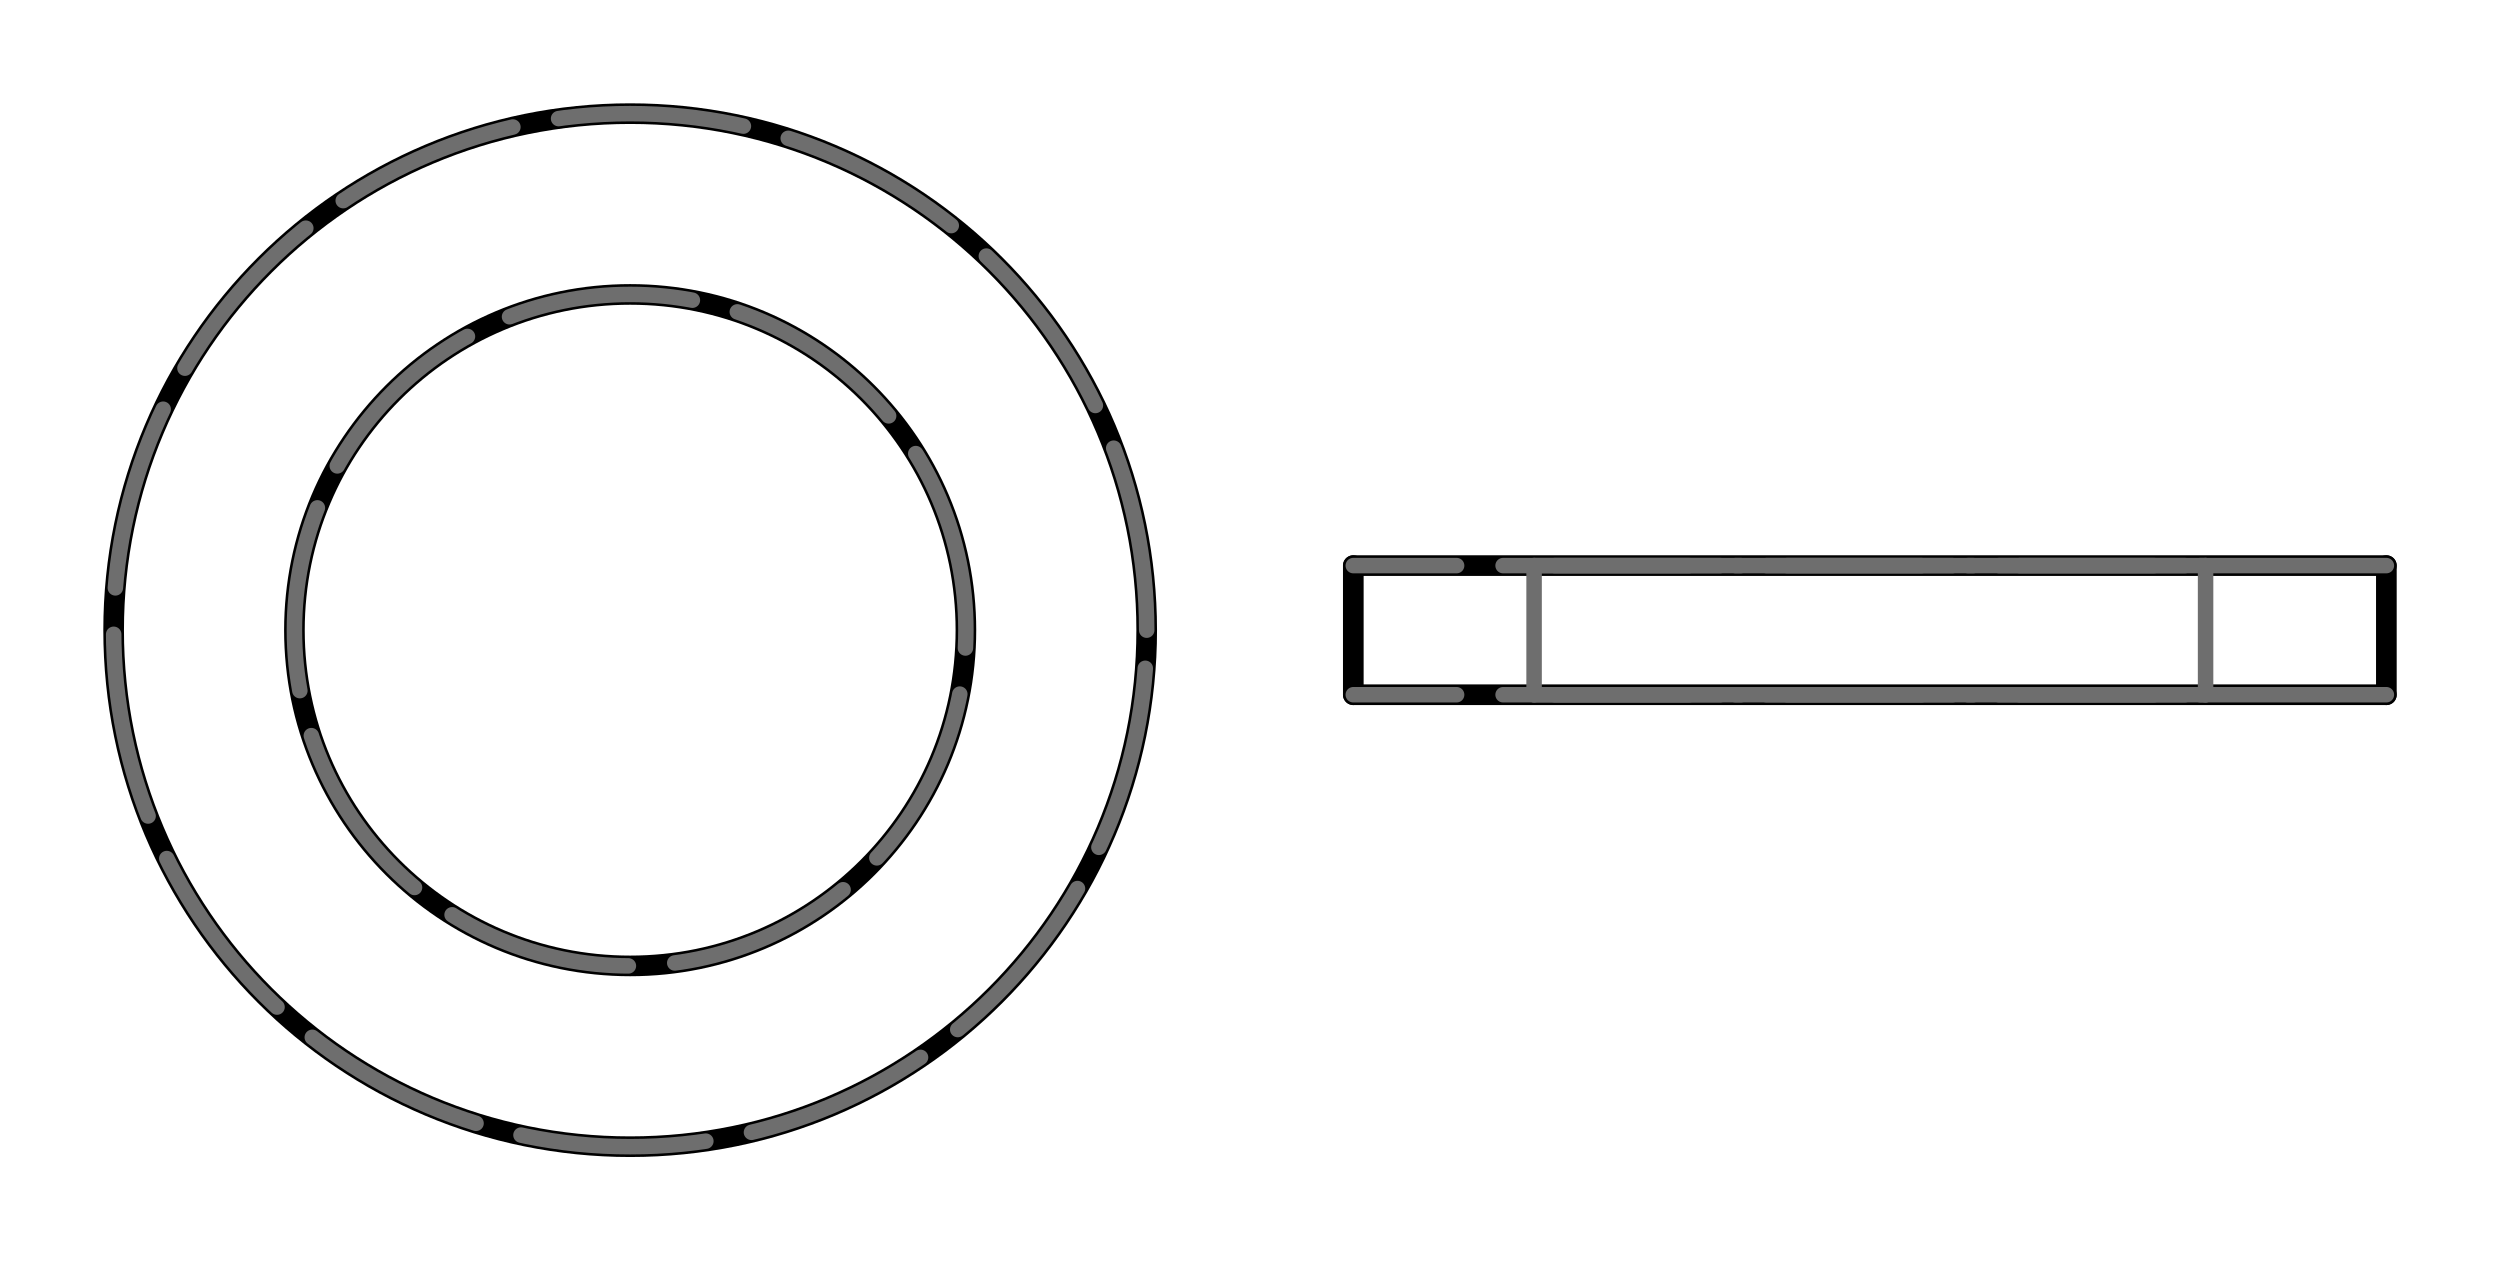
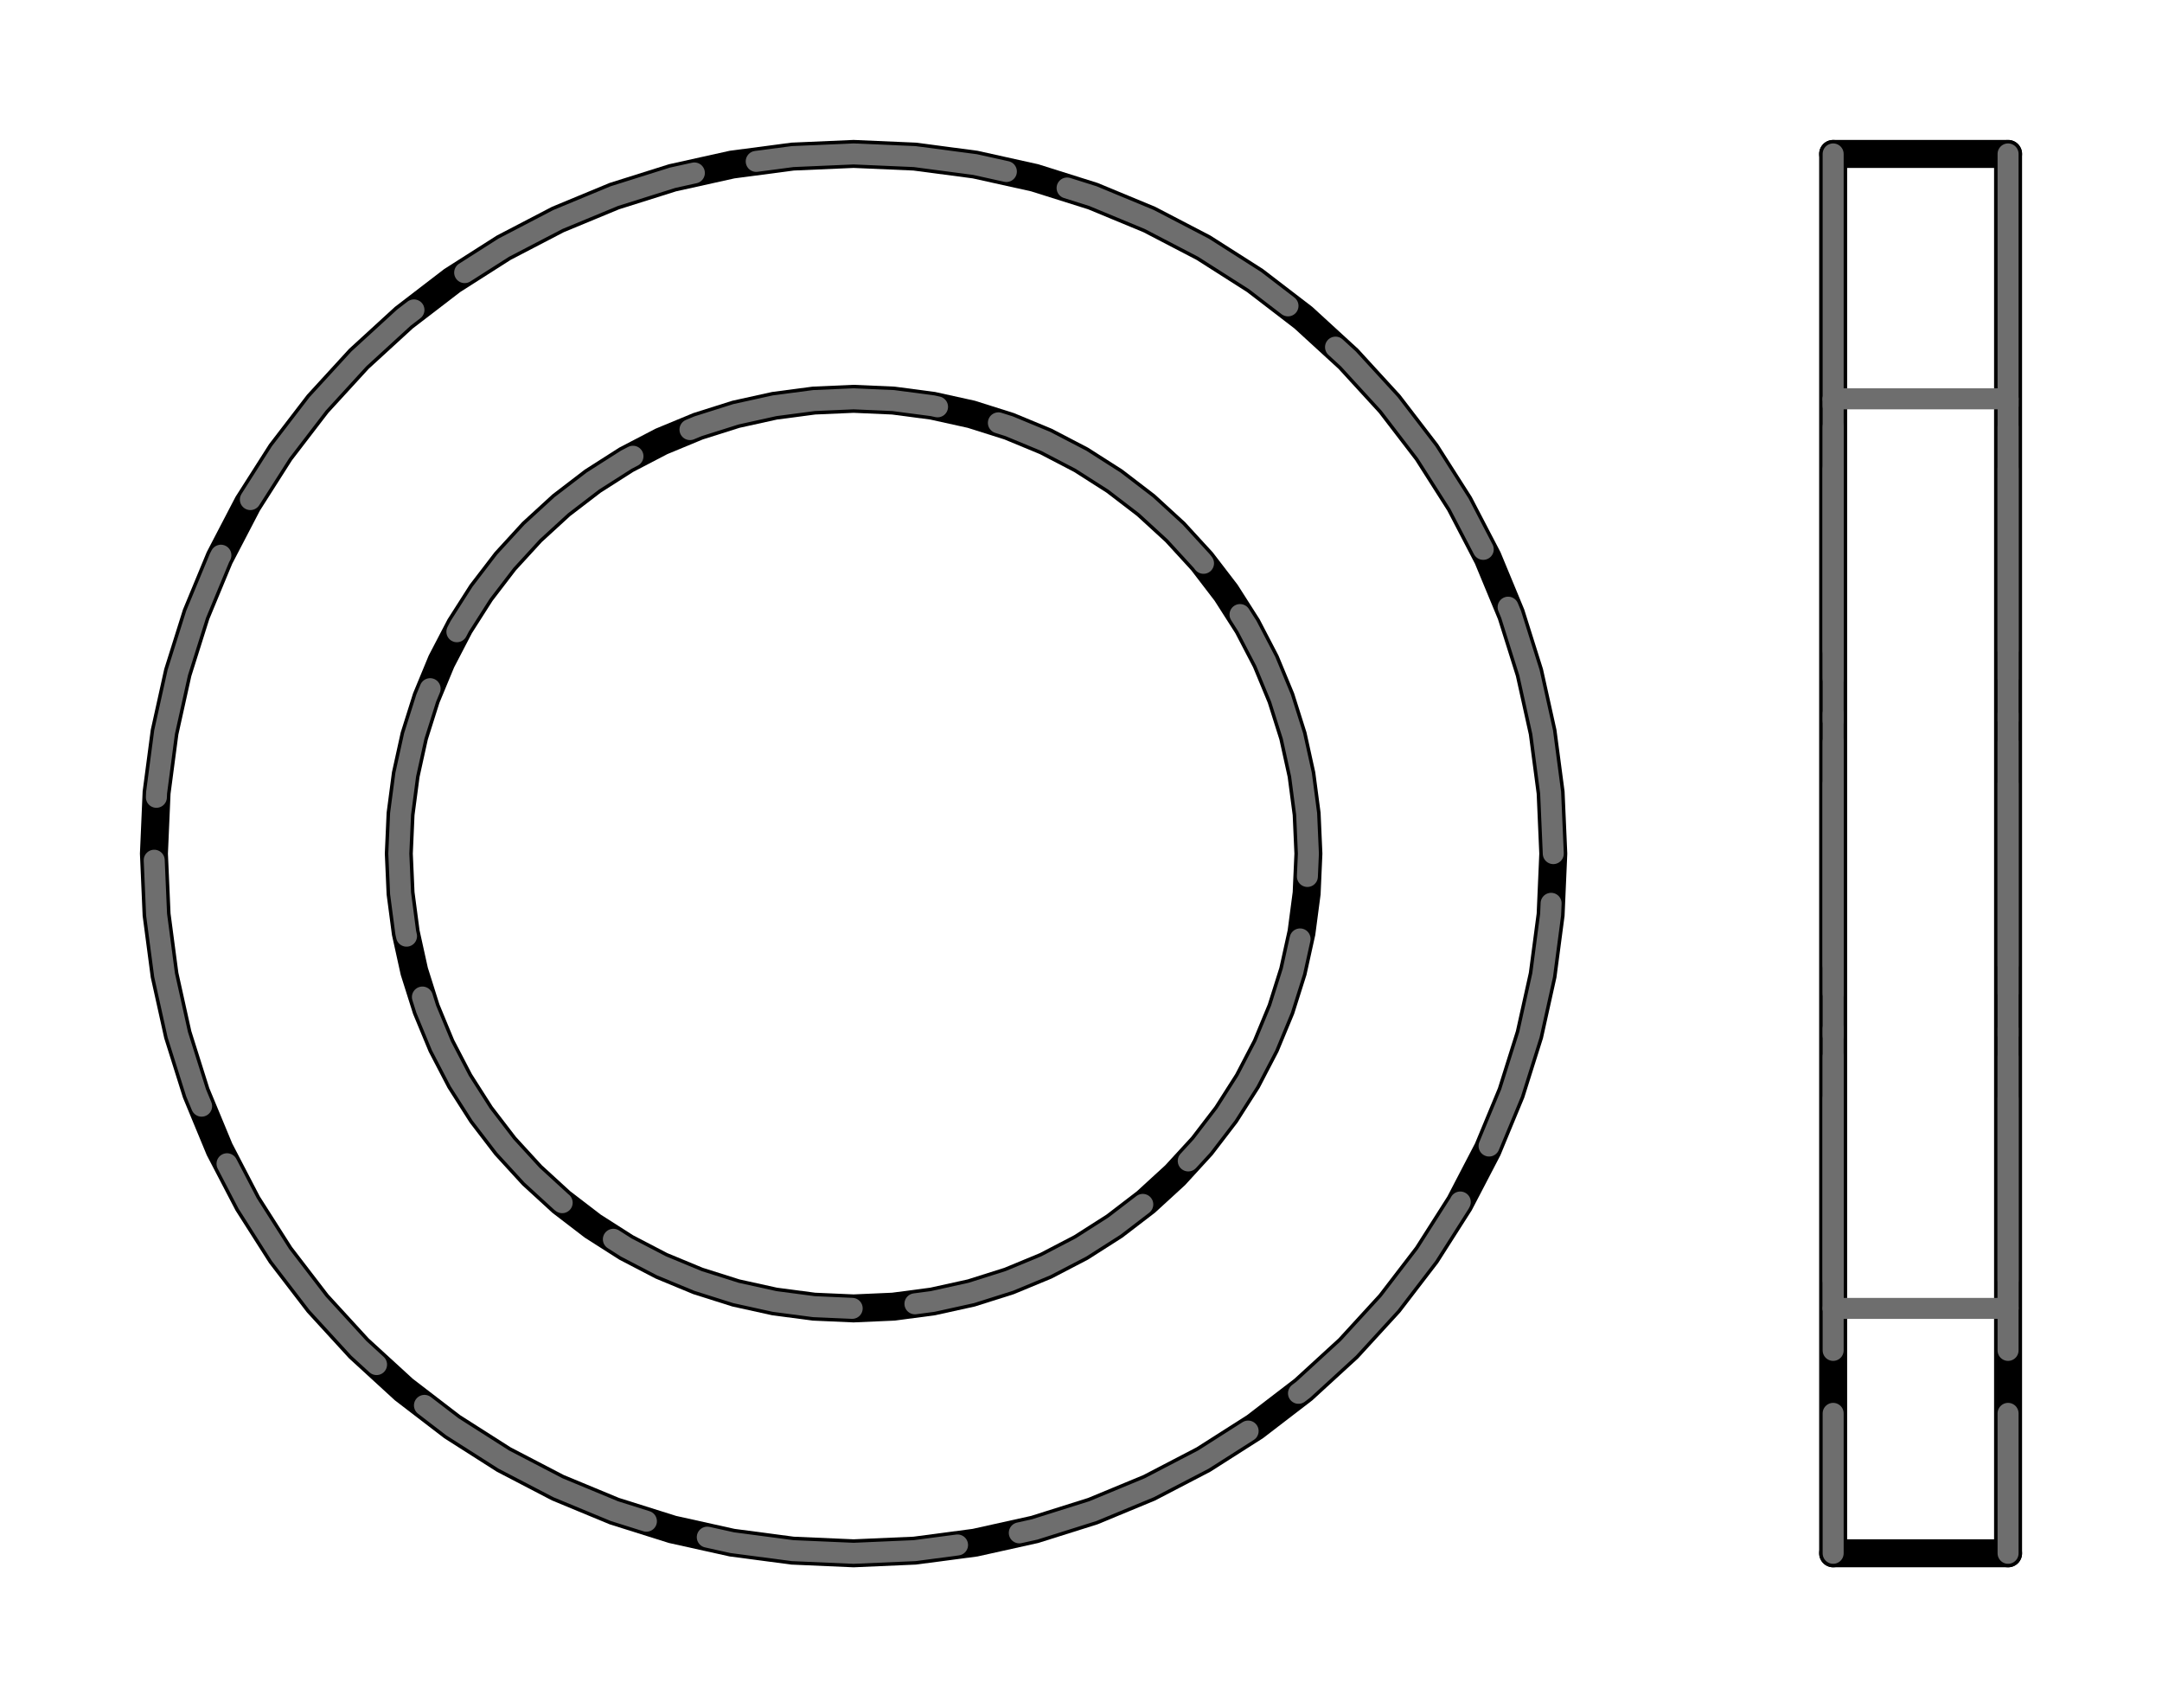
- <svg xmlns="http://www.w3.org/2000/svg" width="48.4mm" height="24.4mm" viewBox="-12.2 -12.2 48.4 24.4" version="1.1">
+ <svg xmlns="http://www.w3.org/2000/svg" width="30.9mm" height="24.4mm" viewBox="-12.2 -12.2 30.9 24.4" version="1.1">
  <g transform="scale(1,-1)" stroke-linecap="round">
    <g fill="none" stroke="rgb(0,0,0)" stroke-width="0.4" id="Visible">
-       <circle cx="0.0" cy="-0.0" r="10.0" />
-       <circle cx="0.0" cy="-0.0" r="6.5" />
-       <path d="M 14.0,1.25 L 14.251,1.25 L 14.99,1.25 L 16.182,1.25 L 17.765,1.25 L 19.661,1.25 L 21.775,1.25 L 24.0,1.25 L 26.225,1.25 L 28.339,1.25 L 30.235,1.25 L 31.818,1.25 L 33.01,1.25 L 33.749,1.25 L 34.0,1.25" />
-       <line x1="34.0" y1="-1.25" x2="34.0" y2="1.25" />
-       <path d="M 14.0,-1.25 L 14.251,-1.25 L 14.99,-1.25 L 16.182,-1.25 L 17.765,-1.25 L 19.661,-1.25 L 21.775,-1.25 L 24.0,-1.25 L 26.225,-1.25 L 28.339,-1.25 L 30.235,-1.25 L 31.818,-1.25 L 33.01,-1.25 L 33.749,-1.25 L 34.0,-1.25" />
-       <line x1="14.0" y1="-1.25" x2="14.0" y2="1.25" />
+       <path d="M 10.0,0.0 L 9.962,0.872 L 9.848,1.736 L 9.659,2.588 L 9.397,3.42 L 9.063,4.226 L 8.66,5.0 L 8.191,5.736 L 7.66,6.428 L 7.071,7.071 L 6.428,7.66 L 5.736,8.191 L 5.0,8.66 L 4.226,9.063 L 3.42,9.397 L 2.588,9.659 L 1.736,9.848 L 0.872,9.962 L 0.0,10.0 L -0.872,9.962 L -1.736,9.848 L -2.588,9.659 L -3.42,9.397 L -4.226,9.063 L -5.0,8.66 L -5.736,8.191 L -6.428,7.66 L -7.071,7.071 L -7.66,6.428 L -8.191,5.736 L -8.66,5.0 L -9.063,4.226 L -9.397,3.42 L -9.659,2.588 L -9.848,1.736 L -9.962,0.872 L -10.0,0.0 L -9.962,-0.872 L -9.848,-1.736 L -9.659,-2.588 L -9.397,-3.42 L -9.063,-4.226 L -8.66,-5.0 L -8.191,-5.736 L -7.66,-6.428 L -7.071,-7.071 L -6.428,-7.66 L -5.736,-8.191 L -5.0,-8.66 L -4.226,-9.063 L -3.42,-9.397 L -2.588,-9.659 L -1.736,-9.848 L -0.872,-9.962 L -0.0,-10.0 L 0.872,-9.962 L 1.736,-9.848 L 2.588,-9.659 L 3.42,-9.397 L 4.226,-9.063 L 5.0,-8.66 L 5.736,-8.191 L 6.428,-7.66 L 7.071,-7.071 L 7.66,-6.428 L 8.191,-5.736 L 8.66,-5.0 L 9.063,-4.226 L 9.397,-3.42 L 9.659,-2.588 L 9.848,-1.736 L 9.962,-0.872 L 10.0,-0.0" />
+       <path d="M 6.5,0.0 L 6.475,0.567 L 6.401,1.129 L 6.279,1.682 L 6.108,2.223 L 5.891,2.747 L 5.629,3.25 L 5.324,3.728 L 4.979,4.178 L 4.596,4.596 L 4.178,4.979 L 3.728,5.324 L 3.25,5.629 L 2.747,5.891 L 2.223,6.108 L 1.682,6.279 L 1.129,6.401 L 0.567,6.475 L -0.0,6.5 L -0.567,6.475 L -1.129,6.401 L -1.682,6.279 L -2.223,6.108 L -2.747,5.891 L -3.25,5.629 L -3.728,5.324 L -4.178,4.979 L -4.596,4.596 L -4.979,4.178 L -5.324,3.728 L -5.629,3.25 L -5.891,2.747 L -6.108,2.223 L -6.279,1.682 L -6.401,1.129 L -6.475,0.567 L -6.5,-0.0 L -6.475,-0.567 L -6.401,-1.129 L -6.279,-1.682 L -6.108,-2.223 L -5.891,-2.747 L -5.629,-3.25 L -5.324,-3.728 L -4.979,-4.178 L -4.596,-4.596 L -4.178,-4.979 L -3.728,-5.324 L -3.25,-5.629 L -2.747,-5.891 L -2.223,-6.108 L -1.682,-6.279 L -1.129,-6.401 L -0.567,-6.475 L 0.0,-6.5 L 0.567,-6.475 L 1.129,-6.401 L 1.682,-6.279 L 2.223,-6.108 L 2.747,-5.891 L 3.25,-5.629 L 3.728,-5.324 L 4.178,-4.979 L 4.596,-4.596 L 4.979,-4.178 L 5.324,-3.728 L 5.629,-3.25 L 5.891,-2.747 L 6.108,-2.223 L 6.279,-1.682 L 6.401,-1.129 L 6.475,-0.567 L 6.5,0.0" />
+       <path d="M 14.0,-10.0 L 14.0,-9.722 L 14.0,-9.444 L 14.0,-9.167 L 14.0,-8.889 L 14.0,-8.611 L 14.0,-8.333 L 14.0,-8.056 L 14.0,-7.778 L 14.0,-7.5 L 14.0,-7.222 L 14.0,-6.944 L 14.0,-6.667 L 14.0,-6.389 L 14.0,-6.111 L 14.0,-5.833 L 14.0,-5.556 L 14.0,-5.278 L 14.0,-5.0 L 14.0,-4.722 L 14.0,-4.444 L 14.0,-4.167 L 14.0,-3.889 L 14.0,-3.611 L 14.0,-3.333 L 14.0,-3.056 L 14.0,-2.778 L 14.0,-2.5 L 14.0,-2.222 L 14.0,-1.944 L 14.0,-1.667 L 14.0,-1.389 L 14.0,-1.111 L 14.0,-0.833 L 14.0,-0.556 L 14.0,-0.278 L 14.0,0.0 L 14.0,0.278 L 14.0,0.556 L 14.0,0.833 L 14.0,1.111 L 14.0,1.389 L 14.0,1.667 L 14.0,1.944 L 14.0,2.222 L 14.0,2.5 L 14.0,2.778 L 14.0,3.056 L 14.0,3.333 L 14.0,3.611 L 14.0,3.889 L 14.0,4.167 L 14.0,4.444 L 14.0,4.722 L 14.0,5.0 L 14.0,5.278 L 14.0,5.556 L 14.0,5.833 L 14.0,6.111 L 14.0,6.389 L 14.0,6.667 L 14.0,6.944 L 14.0,7.222 L 14.0,7.5 L 14.0,7.778 L 14.0,8.056 L 14.0,8.333 L 14.0,8.611 L 14.0,8.889 L 14.0,9.167 L 14.0,9.444 L 14.0,9.722 L 14.0,10.0" />
+       <path d="M 16.5,10.0 L 16.465,10.0 L 16.431,10.0 L 16.396,10.0 L 16.361,10.0 L 16.326,10.0 L 16.292,10.0 L 16.257,10.0 L 16.222,10.0 L 16.188,10.0 L 16.153,10.0 L 16.118,10.0 L 16.083,10.0 L 16.049,10.0 L 16.014,10.0 L 15.979,10.0 L 15.944,10.0 L 15.91,10.0 L 15.875,10.0 L 15.84,10.0 L 15.806,10.0 L 15.771,10.0 L 15.736,10.0 L 15.701,10.0 L 15.667,10.0 L 15.632,10.0 L 15.597,10.0 L 15.562,10.0 L 15.528,10.0 L 15.493,10.0 L 15.458,10.0 L 15.424,10.0 L 15.389,10.0 L 15.354,10.0 L 15.319,10.0 L 15.285,10.0 L 15.25,10.0 L 15.215,10.0 L 15.181,10.0 L 15.146,10.0 L 15.111,10.0 L 15.076,10.0 L 15.042,10.0 L 15.007,10.0 L 14.972,10.0 L 14.938,10.0 L 14.903,10.0 L 14.868,10.0 L 14.833,10.0 L 14.799,10.0 L 14.764,10.0 L 14.729,10.0 L 14.694,10.0 L 14.66,10.0 L 14.625,10.0 L 14.59,10.0 L 14.556,10.0 L 14.521,10.0 L 14.486,10.0 L 14.451,10.0 L 14.417,10.0 L 14.382,10.0 L 14.347,10.0 L 14.312,10.0 L 14.278,10.0 L 14.243,10.0 L 14.208,10.0 L 14.174,10.0 L 14.139,10.0 L 14.104,10.0 L 14.069,10.0 L 14.035,10.0 L 14.0,10.0" />
+       <path d="M 16.5,-10.0 L 16.5,-9.722 L 16.5,-9.444 L 16.5,-9.167 L 16.5,-8.889 L 16.5,-8.611 L 16.5,-8.333 L 16.5,-8.056 L 16.5,-7.778 L 16.5,-7.5 L 16.5,-7.222 L 16.5,-6.944 L 16.5,-6.667 L 16.5,-6.389 L 16.5,-6.111 L 16.5,-5.833 L 16.5,-5.556 L 16.5,-5.278 L 16.5,-5.0 L 16.5,-4.722 L 16.5,-4.444 L 16.5,-4.167 L 16.5,-3.889 L 16.5,-3.611 L 16.5,-3.333 L 16.5,-3.056 L 16.5,-2.778 L 16.5,-2.5 L 16.5,-2.222 L 16.5,-1.944 L 16.5,-1.667 L 16.5,-1.389 L 16.5,-1.111 L 16.5,-0.833 L 16.5,-0.556 L 16.5,-0.278 L 16.5,0.0 L 16.5,0.278 L 16.5,0.556 L 16.5,0.833 L 16.5,1.111 L 16.5,1.389 L 16.5,1.667 L 16.5,1.944 L 16.5,2.222 L 16.5,2.5 L 16.5,2.778 L 16.5,3.056 L 16.5,3.333 L 16.5,3.611 L 16.5,3.889 L 16.5,4.167 L 16.5,4.444 L 16.5,4.722 L 16.5,5.0 L 16.5,5.278 L 16.5,5.556 L 16.5,5.833 L 16.5,6.111 L 16.5,6.389 L 16.5,6.667 L 16.5,6.944 L 16.5,7.222 L 16.5,7.5 L 16.5,7.778 L 16.5,8.056 L 16.5,8.333 L 16.5,8.611 L 16.5,8.889 L 16.5,9.167 L 16.5,9.444 L 16.5,9.722 L 16.5,10.0" />
+       <path d="M 16.5,-10.0 L 16.465,-10.0 L 16.431,-10.0 L 16.396,-10.0 L 16.361,-10.0 L 16.326,-10.0 L 16.292,-10.0 L 16.257,-10.0 L 16.222,-10.0 L 16.188,-10.0 L 16.153,-10.0 L 16.118,-10.0 L 16.083,-10.0 L 16.049,-10.0 L 16.014,-10.0 L 15.979,-10.0 L 15.944,-10.0 L 15.91,-10.0 L 15.875,-10.0 L 15.84,-10.0 L 15.806,-10.0 L 15.771,-10.0 L 15.736,-10.0 L 15.701,-10.0 L 15.667,-10.0 L 15.632,-10.0 L 15.597,-10.0 L 15.562,-10.0 L 15.528,-10.0 L 15.493,-10.0 L 15.458,-10.0 L 15.424,-10.0 L 15.389,-10.0 L 15.354,-10.0 L 15.319,-10.0 L 15.285,-10.0 L 15.25,-10.0 L 15.215,-10.0 L 15.181,-10.0 L 15.146,-10.0 L 15.111,-10.0 L 15.076,-10.0 L 15.042,-10.0 L 15.007,-10.0 L 14.972,-10.0 L 14.938,-10.0 L 14.903,-10.0 L 14.868,-10.0 L 14.833,-10.0 L 14.799,-10.0 L 14.764,-10.0 L 14.729,-10.0 L 14.694,-10.0 L 14.66,-10.0 L 14.625,-10.0 L 14.59,-10.0 L 14.556,-10.0 L 14.521,-10.0 L 14.486,-10.0 L 14.451,-10.0 L 14.417,-10.0 L 14.382,-10.0 L 14.347,-10.0 L 14.312,-10.0 L 14.278,-10.0 L 14.243,-10.0 L 14.208,-10.0 L 14.174,-10.0 L 14.139,-10.0 L 14.104,-10.0 L 14.069,-10.0 L 14.035,-10.0 L 14.0,-10.0" />
    </g>
    <g fill="none" stroke="rgb(110,110,110)" stroke-width="0.3" id="Hidden" stroke-dasharray="3.6 0.9">
-       <circle cx="0.0" cy="-0.0" r="10.0" />
-       <circle cx="0.0" cy="-0.0" r="6.5" />
-       <path d="M 34.0,1.25 L 33.749,1.25 L 33.01,1.25 L 31.818,1.25 L 30.235,1.25 L 28.339,1.25 L 26.225,1.25 L 24.0,1.25 L 21.775,1.25 L 19.661,1.25 L 17.765,1.25 L 16.182,1.25 L 14.99,1.25 L 14.251,1.25 L 14.0,1.25" />
-       <path d="M 34.0,-1.25 L 33.749,-1.25 L 33.01,-1.25 L 31.818,-1.25 L 30.235,-1.25 L 28.339,-1.25 L 26.225,-1.25 L 24.0,-1.25 L 21.775,-1.25 L 19.661,-1.25 L 17.765,-1.25 L 16.182,-1.25 L 14.99,-1.25 L 14.251,-1.25 L 14.0,-1.25" />
-       <path d="M 30.5,1.25 L 30.337,1.25 L 29.856,1.25 L 29.082,1.25 L 28.053,1.25 L 26.82,1.25 L 25.446,1.25 L 24.0,1.25 L 22.554,1.25 L 21.18,1.25 L 19.947,1.25 L 18.918,1.25 L 18.144,1.25 L 17.663,1.25 L 17.5,1.25" />
-       <path d="M 17.5,1.25 L 17.663,1.25 L 18.144,1.25 L 18.918,1.25 L 19.947,1.25 L 21.18,1.25 L 22.554,1.25 L 24.0,1.25 L 25.446,1.25 L 26.82,1.25 L 28.053,1.25 L 29.082,1.25 L 29.856,1.25 L 30.337,1.25 L 30.5,1.25" />
-       <path d="M 30.5,-1.25 L 30.337,-1.25 L 29.856,-1.25 L 29.082,-1.25 L 28.053,-1.25 L 26.82,-1.25 L 25.446,-1.25 L 24.0,-1.25 L 22.554,-1.25 L 21.18,-1.25 L 19.947,-1.25 L 18.918,-1.25 L 18.144,-1.25 L 17.663,-1.25 L 17.5,-1.25" />
-       <path d="M 17.5,-1.25 L 17.663,-1.25 L 18.144,-1.25 L 18.918,-1.25 L 19.947,-1.25 L 21.18,-1.25 L 22.554,-1.25 L 24.0,-1.25 L 25.446,-1.25 L 26.82,-1.25 L 28.053,-1.25 L 29.082,-1.25 L 29.856,-1.25 L 30.337,-1.25 L 30.5,-1.25" />
-       <line x1="30.5" y1="-1.25" x2="30.5" y2="1.25" />
-       <line x1="17.5" y1="-1.25" x2="17.5" y2="1.25" />
+       <path d="M 10.0,0.0 L 9.962,0.872 L 9.848,1.736 L 9.659,2.588 L 9.397,3.42 L 9.063,4.226 L 8.66,5.0 L 8.191,5.736 L 7.66,6.428 L 7.071,7.071 L 6.428,7.66 L 5.736,8.191 L 5.0,8.66 L 4.226,9.063 L 3.42,9.397 L 2.588,9.659 L 1.736,9.848 L 0.872,9.962 L 0.0,10.0 L -0.872,9.962 L -1.736,9.848 L -2.588,9.659 L -3.42,9.397 L -4.226,9.063 L -5.0,8.66 L -5.736,8.191 L -6.428,7.66 L -7.071,7.071 L -7.66,6.428 L -8.191,5.736 L -8.66,5.0 L -9.063,4.226 L -9.397,3.42 L -9.659,2.588 L -9.848,1.736 L -9.962,0.872 L -10.0,0.0 L -9.962,-0.872 L -9.848,-1.736 L -9.659,-2.588 L -9.397,-3.42 L -9.063,-4.226 L -8.66,-5.0 L -8.191,-5.736 L -7.66,-6.428 L -7.071,-7.071 L -6.428,-7.66 L -5.736,-8.191 L -5.0,-8.66 L -4.226,-9.063 L -3.42,-9.397 L -2.588,-9.659 L -1.736,-9.848 L -0.872,-9.962 L -0.0,-10.0 L 0.872,-9.962 L 1.736,-9.848 L 2.588,-9.659 L 3.42,-9.397 L 4.226,-9.063 L 5.0,-8.66 L 5.736,-8.191 L 6.428,-7.66 L 7.071,-7.071 L 7.66,-6.428 L 8.191,-5.736 L 8.66,-5.0 L 9.063,-4.226 L 9.397,-3.42 L 9.659,-2.588 L 9.848,-1.736 L 9.962,-0.872 L 10.0,-0.0" />
+       <path d="M 6.5,0.0 L 6.475,0.567 L 6.401,1.129 L 6.279,1.682 L 6.108,2.223 L 5.891,2.747 L 5.629,3.25 L 5.324,3.728 L 4.979,4.178 L 4.596,4.596 L 4.178,4.979 L 3.728,5.324 L 3.25,5.629 L 2.747,5.891 L 2.223,6.108 L 1.682,6.279 L 1.129,6.401 L 0.567,6.475 L -0.0,6.5 L -0.567,6.475 L -1.129,6.401 L -1.682,6.279 L -2.223,6.108 L -2.747,5.891 L -3.25,5.629 L -3.728,5.324 L -4.178,4.979 L -4.596,4.596 L -4.979,4.178 L -5.324,3.728 L -5.629,3.25 L -5.891,2.747 L -6.108,2.223 L -6.279,1.682 L -6.401,1.129 L -6.475,0.567 L -6.5,-0.0 L -6.475,-0.567 L -6.401,-1.129 L -6.279,-1.682 L -6.108,-2.223 L -5.891,-2.747 L -5.629,-3.25 L -5.324,-3.728 L -4.979,-4.178 L -4.596,-4.596 L -4.178,-4.979 L -3.728,-5.324 L -3.25,-5.629 L -2.747,-5.891 L -2.223,-6.108 L -1.682,-6.279 L -1.129,-6.401 L -0.567,-6.475 L 0.0,-6.5 L 0.567,-6.475 L 1.129,-6.401 L 1.682,-6.279 L 2.223,-6.108 L 2.747,-5.891 L 3.25,-5.629 L 3.728,-5.324 L 4.178,-4.979 L 4.596,-4.596 L 4.979,-4.178 L 5.324,-3.728 L 5.629,-3.25 L 5.891,-2.747 L 6.108,-2.223 L 6.279,-1.682 L 6.401,-1.129 L 6.475,-0.567 L 6.5,0.0" />
+       <path d="M 14.0,10.0 L 14.0,9.722 L 14.0,9.444 L 14.0,9.167 L 14.0,8.889 L 14.0,8.611 L 14.0,8.333 L 14.0,8.056 L 14.0,7.778 L 14.0,7.5 L 14.0,7.222 L 14.0,6.944 L 14.0,6.667 L 14.0,6.389 L 14.0,6.111 L 14.0,5.833 L 14.0,5.556 L 14.0,5.278 L 14.0,5.0 L 14.0,4.722 L 14.0,4.444 L 14.0,4.167 L 14.0,3.889 L 14.0,3.611 L 14.0,3.333 L 14.0,3.056 L 14.0,2.778 L 14.0,2.5 L 14.0,2.222 L 14.0,1.944 L 14.0,1.667 L 14.0,1.389 L 14.0,1.111 L 14.0,0.833 L 14.0,0.556 L 14.0,0.278 L 14.0,0.0 L 14.0,-0.278 L 14.0,-0.556 L 14.0,-0.833 L 14.0,-1.111 L 14.0,-1.389 L 14.0,-1.667 L 14.0,-1.944 L 14.0,-2.222 L 14.0,-2.5 L 14.0,-2.778 L 14.0,-3.056 L 14.0,-3.333 L 14.0,-3.611 L 14.0,-3.889 L 14.0,-4.167 L 14.0,-4.444 L 14.0,-4.722 L 14.0,-5.0 L 14.0,-5.278 L 14.0,-5.556 L 14.0,-5.833 L 14.0,-6.111 L 14.0,-6.389 L 14.0,-6.667 L 14.0,-6.944 L 14.0,-7.222 L 14.0,-7.5 L 14.0,-7.778 L 14.0,-8.056 L 14.0,-8.333 L 14.0,-8.611 L 14.0,-8.889 L 14.0,-9.167 L 14.0,-9.444 L 14.0,-9.722 L 14.0,-10.0" />
+       <path d="M 16.5,10.0 L 16.5,9.722 L 16.5,9.444 L 16.5,9.167 L 16.5,8.889 L 16.5,8.611 L 16.5,8.333 L 16.5,8.056 L 16.5,7.778 L 16.5,7.5 L 16.5,7.222 L 16.5,6.944 L 16.5,6.667 L 16.5,6.389 L 16.5,6.111 L 16.5,5.833 L 16.5,5.556 L 16.5,5.278 L 16.5,5.0 L 16.5,4.722 L 16.5,4.444 L 16.5,4.167 L 16.5,3.889 L 16.5,3.611 L 16.5,3.333 L 16.5,3.056 L 16.5,2.778 L 16.5,2.5 L 16.5,2.222 L 16.5,1.944 L 16.5,1.667 L 16.5,1.389 L 16.5,1.111 L 16.5,0.833 L 16.5,0.556 L 16.5,0.278 L 16.5,0.0 L 16.5,-0.278 L 16.5,-0.556 L 16.5,-0.833 L 16.5,-1.111 L 16.5,-1.389 L 16.5,-1.667 L 16.5,-1.944 L 16.5,-2.222 L 16.5,-2.5 L 16.5,-2.778 L 16.5,-3.056 L 16.5,-3.333 L 16.5,-3.611 L 16.5,-3.889 L 16.5,-4.167 L 16.5,-4.444 L 16.5,-4.722 L 16.5,-5.0 L 16.5,-5.278 L 16.5,-5.556 L 16.5,-5.833 L 16.5,-6.111 L 16.5,-6.389 L 16.5,-6.667 L 16.5,-6.944 L 16.5,-7.222 L 16.5,-7.5 L 16.5,-7.778 L 16.5,-8.056 L 16.5,-8.333 L 16.5,-8.611 L 16.5,-8.889 L 16.5,-9.167 L 16.5,-9.444 L 16.5,-9.722 L 16.5,-10.0" />
+       <path d="M 14.0,6.5 L 14.0,6.319 L 14.0,6.139 L 14.0,5.958 L 14.0,5.778 L 14.0,5.597 L 14.0,5.417 L 14.0,5.236 L 14.0,5.056 L 14.0,4.875 L 14.0,4.694 L 14.0,4.514 L 14.0,4.333 L 14.0,4.153 L 14.0,3.972 L 14.0,3.792 L 14.0,3.611 L 14.0,3.431 L 14.0,3.25 L 14.0,3.069 L 14.0,2.889 L 14.0,2.708 L 14.0,2.528 L 14.0,2.347 L 14.0,2.167 L 14.0,1.986 L 14.0,1.806 L 14.0,1.625 L 14.0,1.444 L 14.0,1.264 L 14.0,1.083 L 14.0,0.903 L 14.0,0.722 L 14.0,0.542 L 14.0,0.361 L 14.0,0.181 L 14.0,0.0 L 14.0,-0.181 L 14.0,-0.361 L 14.0,-0.542 L 14.0,-0.722 L 14.0,-0.903 L 14.0,-1.083 L 14.0,-1.264 L 14.0,-1.444 L 14.0,-1.625 L 14.0,-1.806 L 14.0,-1.986 L 14.0,-2.167 L 14.0,-2.347 L 14.0,-2.528 L 14.0,-2.708 L 14.0,-2.889 L 14.0,-3.069 L 14.0,-3.25 L 14.0,-3.431 L 14.0,-3.611 L 14.0,-3.792 L 14.0,-3.972 L 14.0,-4.153 L 14.0,-4.333 L 14.0,-4.514 L 14.0,-4.694 L 14.0,-4.875 L 14.0,-5.056 L 14.0,-5.236 L 14.0,-5.417 L 14.0,-5.597 L 14.0,-5.778 L 14.0,-5.958 L 14.0,-6.139 L 14.0,-6.319 L 14.0,-6.5" />
+       <path d="M 14.0,-6.5 L 14.0,-6.319 L 14.0,-6.139 L 14.0,-5.958 L 14.0,-5.778 L 14.0,-5.597 L 14.0,-5.417 L 14.0,-5.236 L 14.0,-5.056 L 14.0,-4.875 L 14.0,-4.694 L 14.0,-4.514 L 14.0,-4.333 L 14.0,-4.153 L 14.0,-3.972 L 14.0,-3.792 L 14.0,-3.611 L 14.0,-3.431 L 14.0,-3.25 L 14.0,-3.069 L 14.0,-2.889 L 14.0,-2.708 L 14.0,-2.528 L 14.0,-2.347 L 14.0,-2.167 L 14.0,-1.986 L 14.0,-1.806 L 14.0,-1.625 L 14.0,-1.444 L 14.0,-1.264 L 14.0,-1.083 L 14.0,-0.903 L 14.0,-0.722 L 14.0,-0.542 L 14.0,-0.361 L 14.0,-0.181 L 14.0,0.0 L 14.0,0.181 L 14.0,0.361 L 14.0,0.542 L 14.0,0.722 L 14.0,0.903 L 14.0,1.083 L 14.0,1.264 L 14.0,1.444 L 14.0,1.625 L 14.0,1.806 L 14.0,1.986 L 14.0,2.167 L 14.0,2.347 L 14.0,2.528 L 14.0,2.708 L 14.0,2.889 L 14.0,3.069 L 14.0,3.25 L 14.0,3.431 L 14.0,3.611 L 14.0,3.792 L 14.0,3.972 L 14.0,4.153 L 14.0,4.333 L 14.0,4.514 L 14.0,4.694 L 14.0,4.875 L 14.0,5.056 L 14.0,5.236 L 14.0,5.417 L 14.0,5.597 L 14.0,5.778 L 14.0,5.958 L 14.0,6.139 L 14.0,6.319 L 14.0,6.5" />
+       <path d="M 16.5,6.5 L 16.5,6.319 L 16.5,6.139 L 16.5,5.958 L 16.5,5.778 L 16.5,5.597 L 16.5,5.417 L 16.5,5.236 L 16.5,5.056 L 16.5,4.875 L 16.5,4.694 L 16.5,4.514 L 16.5,4.333 L 16.5,4.153 L 16.5,3.972 L 16.5,3.792 L 16.5,3.611 L 16.5,3.431 L 16.5,3.25 L 16.5,3.069 L 16.5,2.889 L 16.5,2.708 L 16.5,2.528 L 16.5,2.347 L 16.5,2.167 L 16.5,1.986 L 16.5,1.806 L 16.5,1.625 L 16.5,1.444 L 16.5,1.264 L 16.5,1.083 L 16.5,0.903 L 16.5,0.722 L 16.5,0.542 L 16.5,0.361 L 16.5,0.181 L 16.5,0.0 L 16.5,-0.181 L 16.5,-0.361 L 16.5,-0.542 L 16.5,-0.722 L 16.5,-0.903 L 16.5,-1.083 L 16.5,-1.264 L 16.5,-1.444 L 16.5,-1.625 L 16.5,-1.806 L 16.5,-1.986 L 16.5,-2.167 L 16.5,-2.347 L 16.5,-2.528 L 16.5,-2.708 L 16.5,-2.889 L 16.5,-3.069 L 16.5,-3.25 L 16.5,-3.431 L 16.5,-3.611 L 16.5,-3.792 L 16.5,-3.972 L 16.5,-4.153 L 16.5,-4.333 L 16.5,-4.514 L 16.5,-4.694 L 16.5,-4.875 L 16.5,-5.056 L 16.5,-5.236 L 16.5,-5.417 L 16.5,-5.597 L 16.5,-5.778 L 16.5,-5.958 L 16.5,-6.139 L 16.5,-6.319 L 16.5,-6.5" />
+       <path d="M 16.5,-6.5 L 16.5,-6.319 L 16.5,-6.139 L 16.5,-5.958 L 16.5,-5.778 L 16.5,-5.597 L 16.5,-5.417 L 16.5,-5.236 L 16.5,-5.056 L 16.5,-4.875 L 16.5,-4.694 L 16.5,-4.514 L 16.5,-4.333 L 16.5,-4.153 L 16.5,-3.972 L 16.5,-3.792 L 16.5,-3.611 L 16.5,-3.431 L 16.5,-3.25 L 16.5,-3.069 L 16.5,-2.889 L 16.5,-2.708 L 16.5,-2.528 L 16.5,-2.347 L 16.5,-2.167 L 16.5,-1.986 L 16.5,-1.806 L 16.5,-1.625 L 16.5,-1.444 L 16.5,-1.264 L 16.5,-1.083 L 16.5,-0.903 L 16.5,-0.722 L 16.5,-0.542 L 16.5,-0.361 L 16.5,-0.181 L 16.5,0.0 L 16.5,0.181 L 16.5,0.361 L 16.5,0.542 L 16.5,0.722 L 16.5,0.903 L 16.5,1.083 L 16.5,1.264 L 16.5,1.444 L 16.5,1.625 L 16.5,1.806 L 16.5,1.986 L 16.5,2.167 L 16.5,2.347 L 16.5,2.528 L 16.5,2.708 L 16.5,2.889 L 16.5,3.069 L 16.5,3.25 L 16.5,3.431 L 16.5,3.611 L 16.5,3.792 L 16.5,3.972 L 16.5,4.153 L 16.5,4.333 L 16.5,4.514 L 16.5,4.694 L 16.5,4.875 L 16.5,5.056 L 16.5,5.236 L 16.5,5.417 L 16.5,5.597 L 16.5,5.778 L 16.5,5.958 L 16.5,6.139 L 16.5,6.319 L 16.5,6.5" />
+       <path d="M 16.5,6.5 L 16.465,6.5 L 16.431,6.5 L 16.396,6.5 L 16.361,6.5 L 16.326,6.5 L 16.292,6.5 L 16.257,6.5 L 16.222,6.5 L 16.188,6.5 L 16.153,6.5 L 16.118,6.5 L 16.083,6.5 L 16.049,6.5 L 16.014,6.5 L 15.979,6.5 L 15.944,6.5 L 15.91,6.5 L 15.875,6.5 L 15.84,6.5 L 15.806,6.5 L 15.771,6.5 L 15.736,6.5 L 15.701,6.5 L 15.667,6.5 L 15.632,6.5 L 15.597,6.5 L 15.562,6.5 L 15.528,6.5 L 15.493,6.5 L 15.458,6.5 L 15.424,6.5 L 15.389,6.5 L 15.354,6.5 L 15.319,6.5 L 15.285,6.5 L 15.25,6.5 L 15.215,6.5 L 15.181,6.5 L 15.146,6.5 L 15.111,6.5 L 15.076,6.5 L 15.042,6.5 L 15.007,6.5 L 14.972,6.5 L 14.938,6.5 L 14.903,6.5 L 14.868,6.5 L 14.833,6.5 L 14.799,6.5 L 14.764,6.5 L 14.729,6.5 L 14.694,6.5 L 14.66,6.5 L 14.625,6.5 L 14.59,6.5 L 14.556,6.5 L 14.521,6.5 L 14.486,6.5 L 14.451,6.5 L 14.417,6.5 L 14.382,6.5 L 14.347,6.5 L 14.312,6.5 L 14.278,6.5 L 14.243,6.5 L 14.208,6.5 L 14.174,6.5 L 14.139,6.5 L 14.104,6.5 L 14.069,6.5 L 14.035,6.5 L 14.0,6.5" />
+       <path d="M 16.5,-6.5 L 16.465,-6.5 L 16.431,-6.5 L 16.396,-6.5 L 16.361,-6.5 L 16.326,-6.5 L 16.292,-6.5 L 16.257,-6.5 L 16.222,-6.5 L 16.188,-6.5 L 16.153,-6.5 L 16.118,-6.5 L 16.083,-6.5 L 16.049,-6.5 L 16.014,-6.5 L 15.979,-6.5 L 15.944,-6.5 L 15.91,-6.5 L 15.875,-6.5 L 15.84,-6.5 L 15.806,-6.5 L 15.771,-6.5 L 15.736,-6.5 L 15.701,-6.5 L 15.667,-6.5 L 15.632,-6.5 L 15.597,-6.5 L 15.562,-6.5 L 15.528,-6.5 L 15.493,-6.5 L 15.458,-6.5 L 15.424,-6.5 L 15.389,-6.5 L 15.354,-6.5 L 15.319,-6.5 L 15.285,-6.5 L 15.25,-6.5 L 15.215,-6.5 L 15.181,-6.5 L 15.146,-6.5 L 15.111,-6.5 L 15.076,-6.5 L 15.042,-6.5 L 15.007,-6.5 L 14.972,-6.5 L 14.938,-6.5 L 14.903,-6.5 L 14.868,-6.5 L 14.833,-6.5 L 14.799,-6.5 L 14.764,-6.5 L 14.729,-6.5 L 14.694,-6.5 L 14.66,-6.5 L 14.625,-6.5 L 14.59,-6.5 L 14.556,-6.5 L 14.521,-6.5 L 14.486,-6.5 L 14.451,-6.5 L 14.417,-6.5 L 14.382,-6.5 L 14.347,-6.5 L 14.312,-6.5 L 14.278,-6.5 L 14.243,-6.5 L 14.208,-6.5 L 14.174,-6.5 L 14.139,-6.5 L 14.104,-6.5 L 14.069,-6.5 L 14.035,-6.5 L 14.0,-6.5" />
    </g>
  </g>
</svg>
